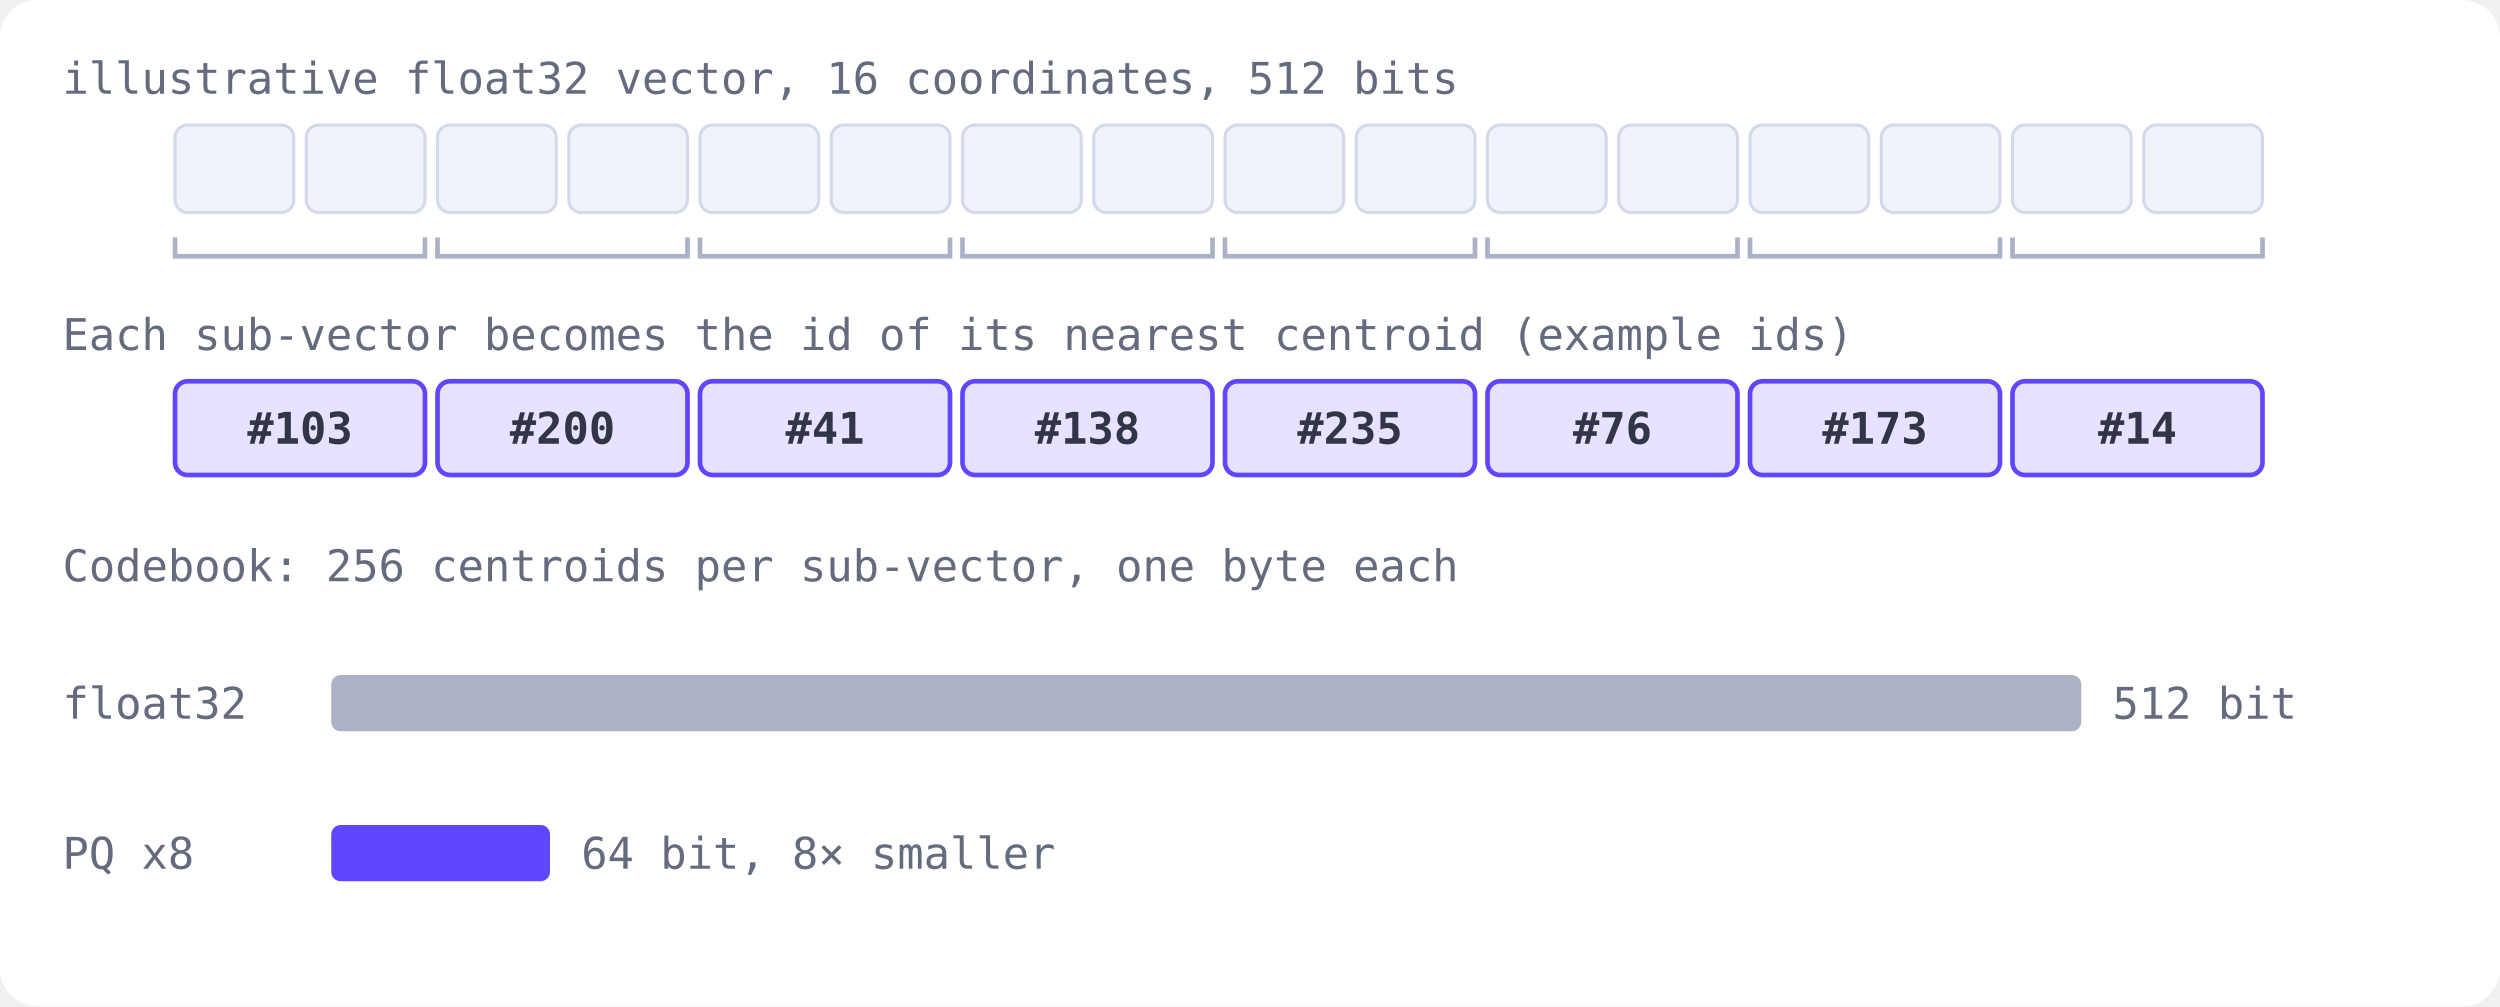
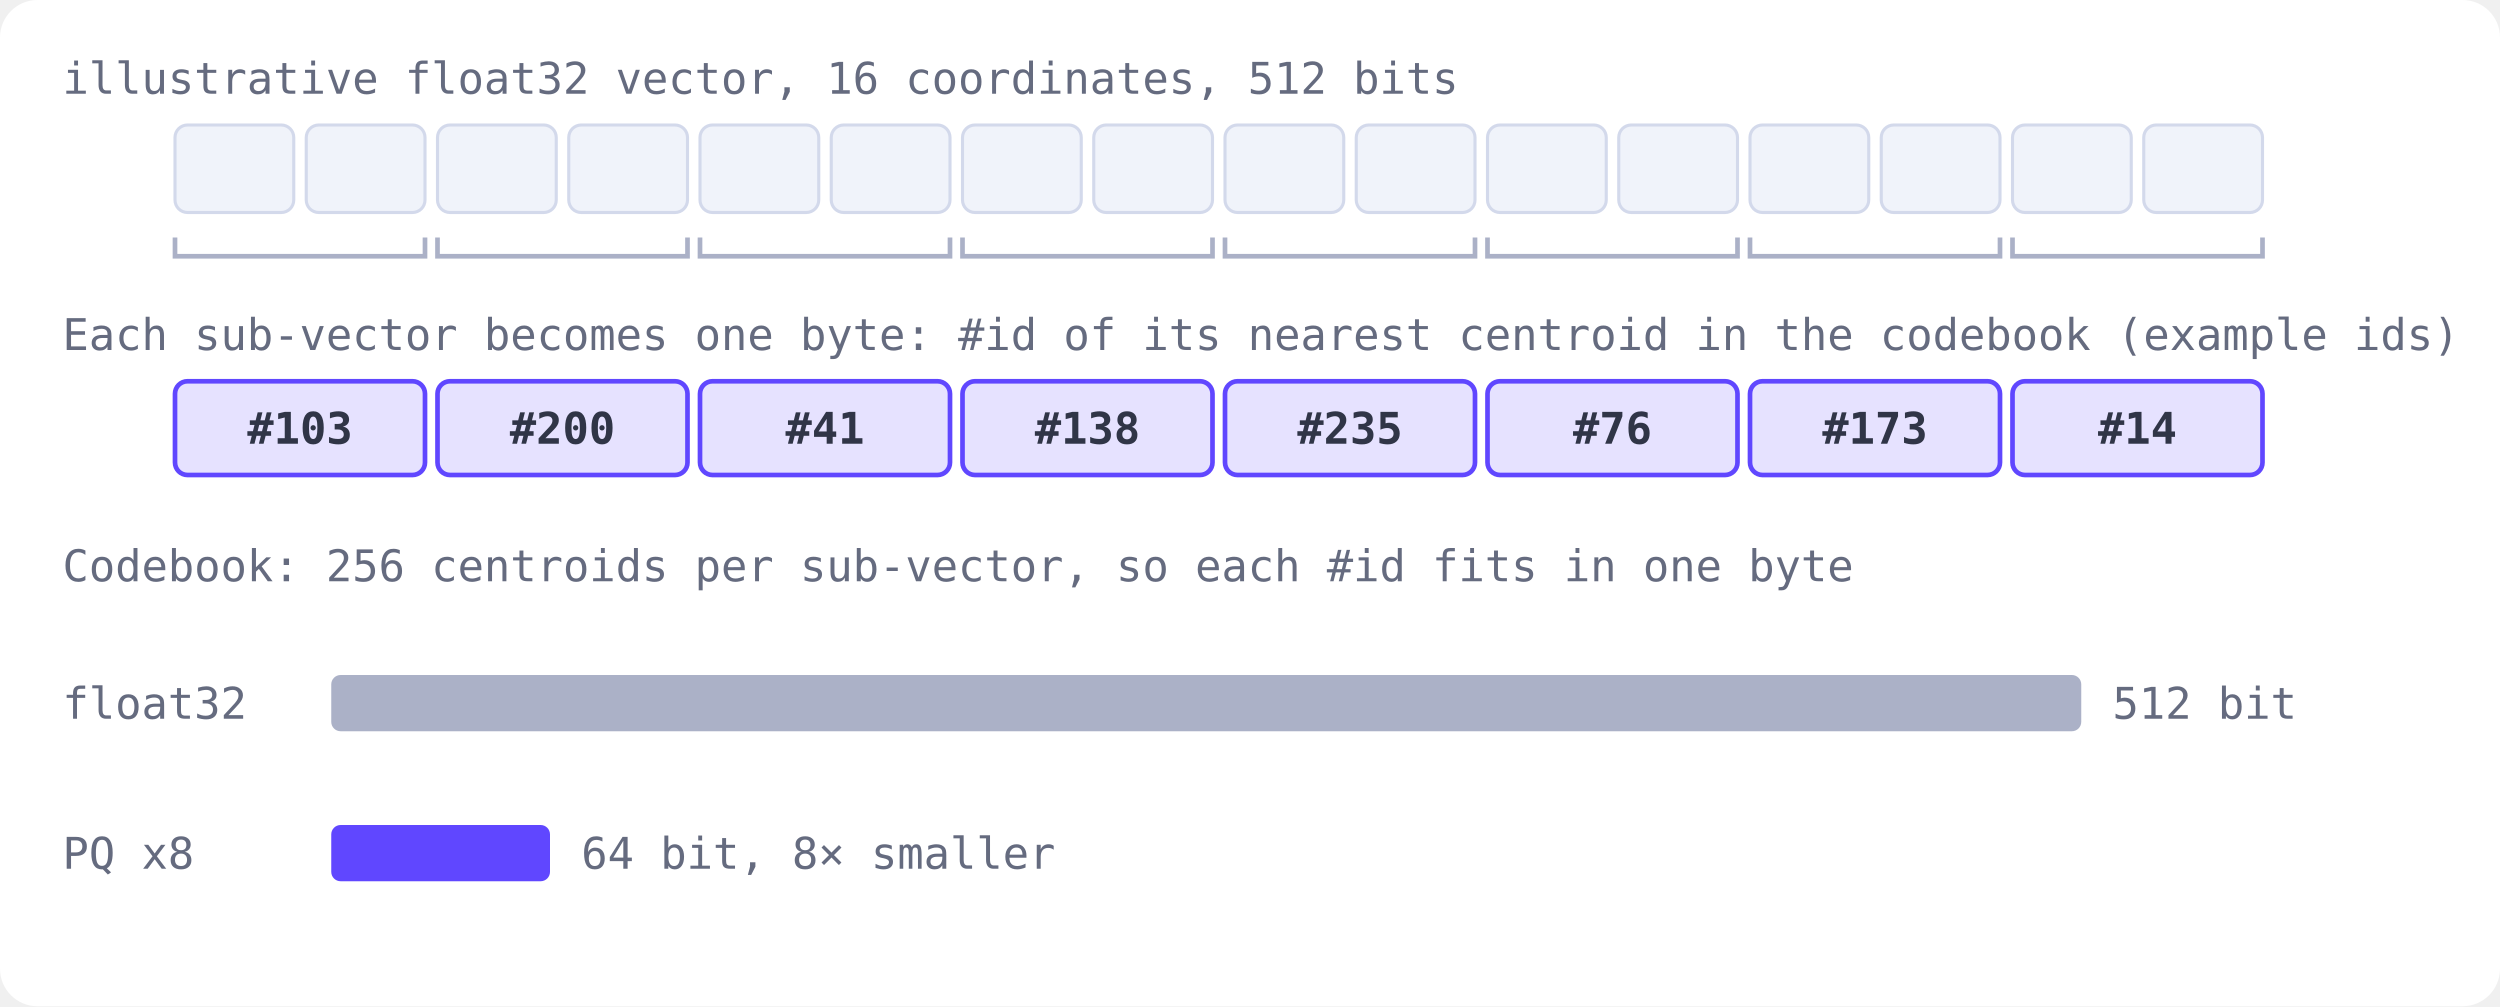
<svg xmlns="http://www.w3.org/2000/svg" viewBox="-20 -16 800 322" width="800" height="322" role="img" aria-labelledby="t d">
  <style>
    
    .qprod { display: block; text-align: left; }
    .qprod .qi-fig { gap: 16px; }
    .qprod .qprod-h { fill: #656b7f; font-family: 'Geist Mono', ui-monospace, Menlo, monospace; font-size: 14px; }
    .qprod .qprod-num { fill: #303547; font-family: 'Geist Mono', ui-monospace, Menlo, monospace; font-size: 14px; font-weight: 600; font-variant-numeric: tabular-nums; }
    .qprod .qprod-cell { fill: #f0f3fa; stroke: #d3d9eb; stroke-width: 1; }
    .qprod .qprod-byte { fill: #6047ff; fill-opacity: 0.16; stroke: #6047ff; stroke-width: 1.5; }
    .qprod .qprod-brace { fill: none; stroke: #abb1c7; stroke-width: 1.5; }
    .qprod .qprod-bar { fill: #6047ff; }
    .qprod .qprod-bar.is-full { fill: #abb1c7; }
    
    .qi-axis { stroke: #abb1c7; stroke-width: 1.5; }
  </style>
  <rect x="-20" y="-16" width="800" height="322" fill="#FFFFFF" rx="12" />
  <g class="qprod">
    <text class="qprod-h" x="0" y="14">illustrative float32 vector, 16 coordinates, 512 bits</text>
    <rect class="qprod-cell" x="36" y="24" width="38" height="28" rx="4" />
    <rect class="qprod-cell" x="78" y="24" width="38" height="28" rx="4" />
    <rect class="qprod-cell" x="120" y="24" width="38" height="28" rx="4" />
    <rect class="qprod-cell" x="162" y="24" width="38" height="28" rx="4" />
    <rect class="qprod-cell" x="204" y="24" width="38" height="28" rx="4" />
    <rect class="qprod-cell" x="246" y="24" width="38" height="28" rx="4" />
    <rect class="qprod-cell" x="288" y="24" width="38" height="28" rx="4" />
    <rect class="qprod-cell" x="330" y="24" width="38" height="28" rx="4" />
    <rect class="qprod-cell" x="372" y="24" width="38" height="28" rx="4" />
    <rect class="qprod-cell" x="414" y="24" width="38" height="28" rx="4" />
    <rect class="qprod-cell" x="456" y="24" width="38" height="28" rx="4" />
    <rect class="qprod-cell" x="498" y="24" width="38" height="28" rx="4" />
    <rect class="qprod-cell" x="540" y="24" width="38" height="28" rx="4" />
    <rect class="qprod-cell" x="582" y="24" width="38" height="28" rx="4" />
    <rect class="qprod-cell" x="624" y="24" width="38" height="28" rx="4" />
    <rect class="qprod-cell" x="666" y="24" width="38" height="28" rx="4" />
-     <text class="qprod-h" x="0" y="96">Each sub-vector becomes the id of its nearest centroid (example ids)</text>
+     <text class="qprod-h" x="0" y="96">Each sub-vector becomes one byte: #id of its nearest centroid in the codebook (example ids)</text>
    <path class="qprod-brace" d="M36 60 v6 h80 v-6" />
    <rect class="qprod-byte" x="36" y="106" width="80" height="30" rx="4" />
    <text class="qprod-num" x="76" y="126" text-anchor="middle">#103</text>
    <path class="qprod-brace" d="M120 60 v6 h80 v-6" />
    <rect class="qprod-byte" x="120" y="106" width="80" height="30" rx="4" />
    <text class="qprod-num" x="160" y="126" text-anchor="middle">#200</text>
    <path class="qprod-brace" d="M204 60 v6 h80 v-6" />
    <rect class="qprod-byte" x="204" y="106" width="80" height="30" rx="4" />
    <text class="qprod-num" x="244" y="126" text-anchor="middle">#41</text>
    <path class="qprod-brace" d="M288 60 v6 h80 v-6" />
    <rect class="qprod-byte" x="288" y="106" width="80" height="30" rx="4" />
    <text class="qprod-num" x="328" y="126" text-anchor="middle">#138</text>
    <path class="qprod-brace" d="M372 60 v6 h80 v-6" />
    <rect class="qprod-byte" x="372" y="106" width="80" height="30" rx="4" />
    <text class="qprod-num" x="412" y="126" text-anchor="middle">#235</text>
    <path class="qprod-brace" d="M456 60 v6 h80 v-6" />
    <rect class="qprod-byte" x="456" y="106" width="80" height="30" rx="4" />
    <text class="qprod-num" x="496" y="126" text-anchor="middle">#76</text>
    <path class="qprod-brace" d="M540 60 v6 h80 v-6" />
    <rect class="qprod-byte" x="540" y="106" width="80" height="30" rx="4" />
    <text class="qprod-num" x="580" y="126" text-anchor="middle">#173</text>
    <path class="qprod-brace" d="M624 60 v6 h80 v-6" />
    <rect class="qprod-byte" x="624" y="106" width="80" height="30" rx="4" />
    <text class="qprod-num" x="664" y="126" text-anchor="middle">#14</text>
-     <text class="qprod-h" x="0" y="170">Codebook: 256 centroids per sub-vector, one byte each</text>
+     <text class="qprod-h" x="0" y="170">Codebook: 256 centroids per sub-vector, so each #id fits in one byte</text>
    <text class="qprod-h" x="0" y="214">float32</text>
    <rect class="qprod-bar is-full" x="86" y="200" width="560" height="18" rx="3" />
    <text class="qprod-h" x="656" y="214">512 bit</text>
    <text class="qprod-h" x="0" y="262">PQ x8</text>
    <rect class="qprod-bar" x="86" y="248" width="70" height="18" rx="3" />
    <text class="qprod-h" x="166" y="262">64 bit, 8× smaller</text>
  </g>
</svg>
